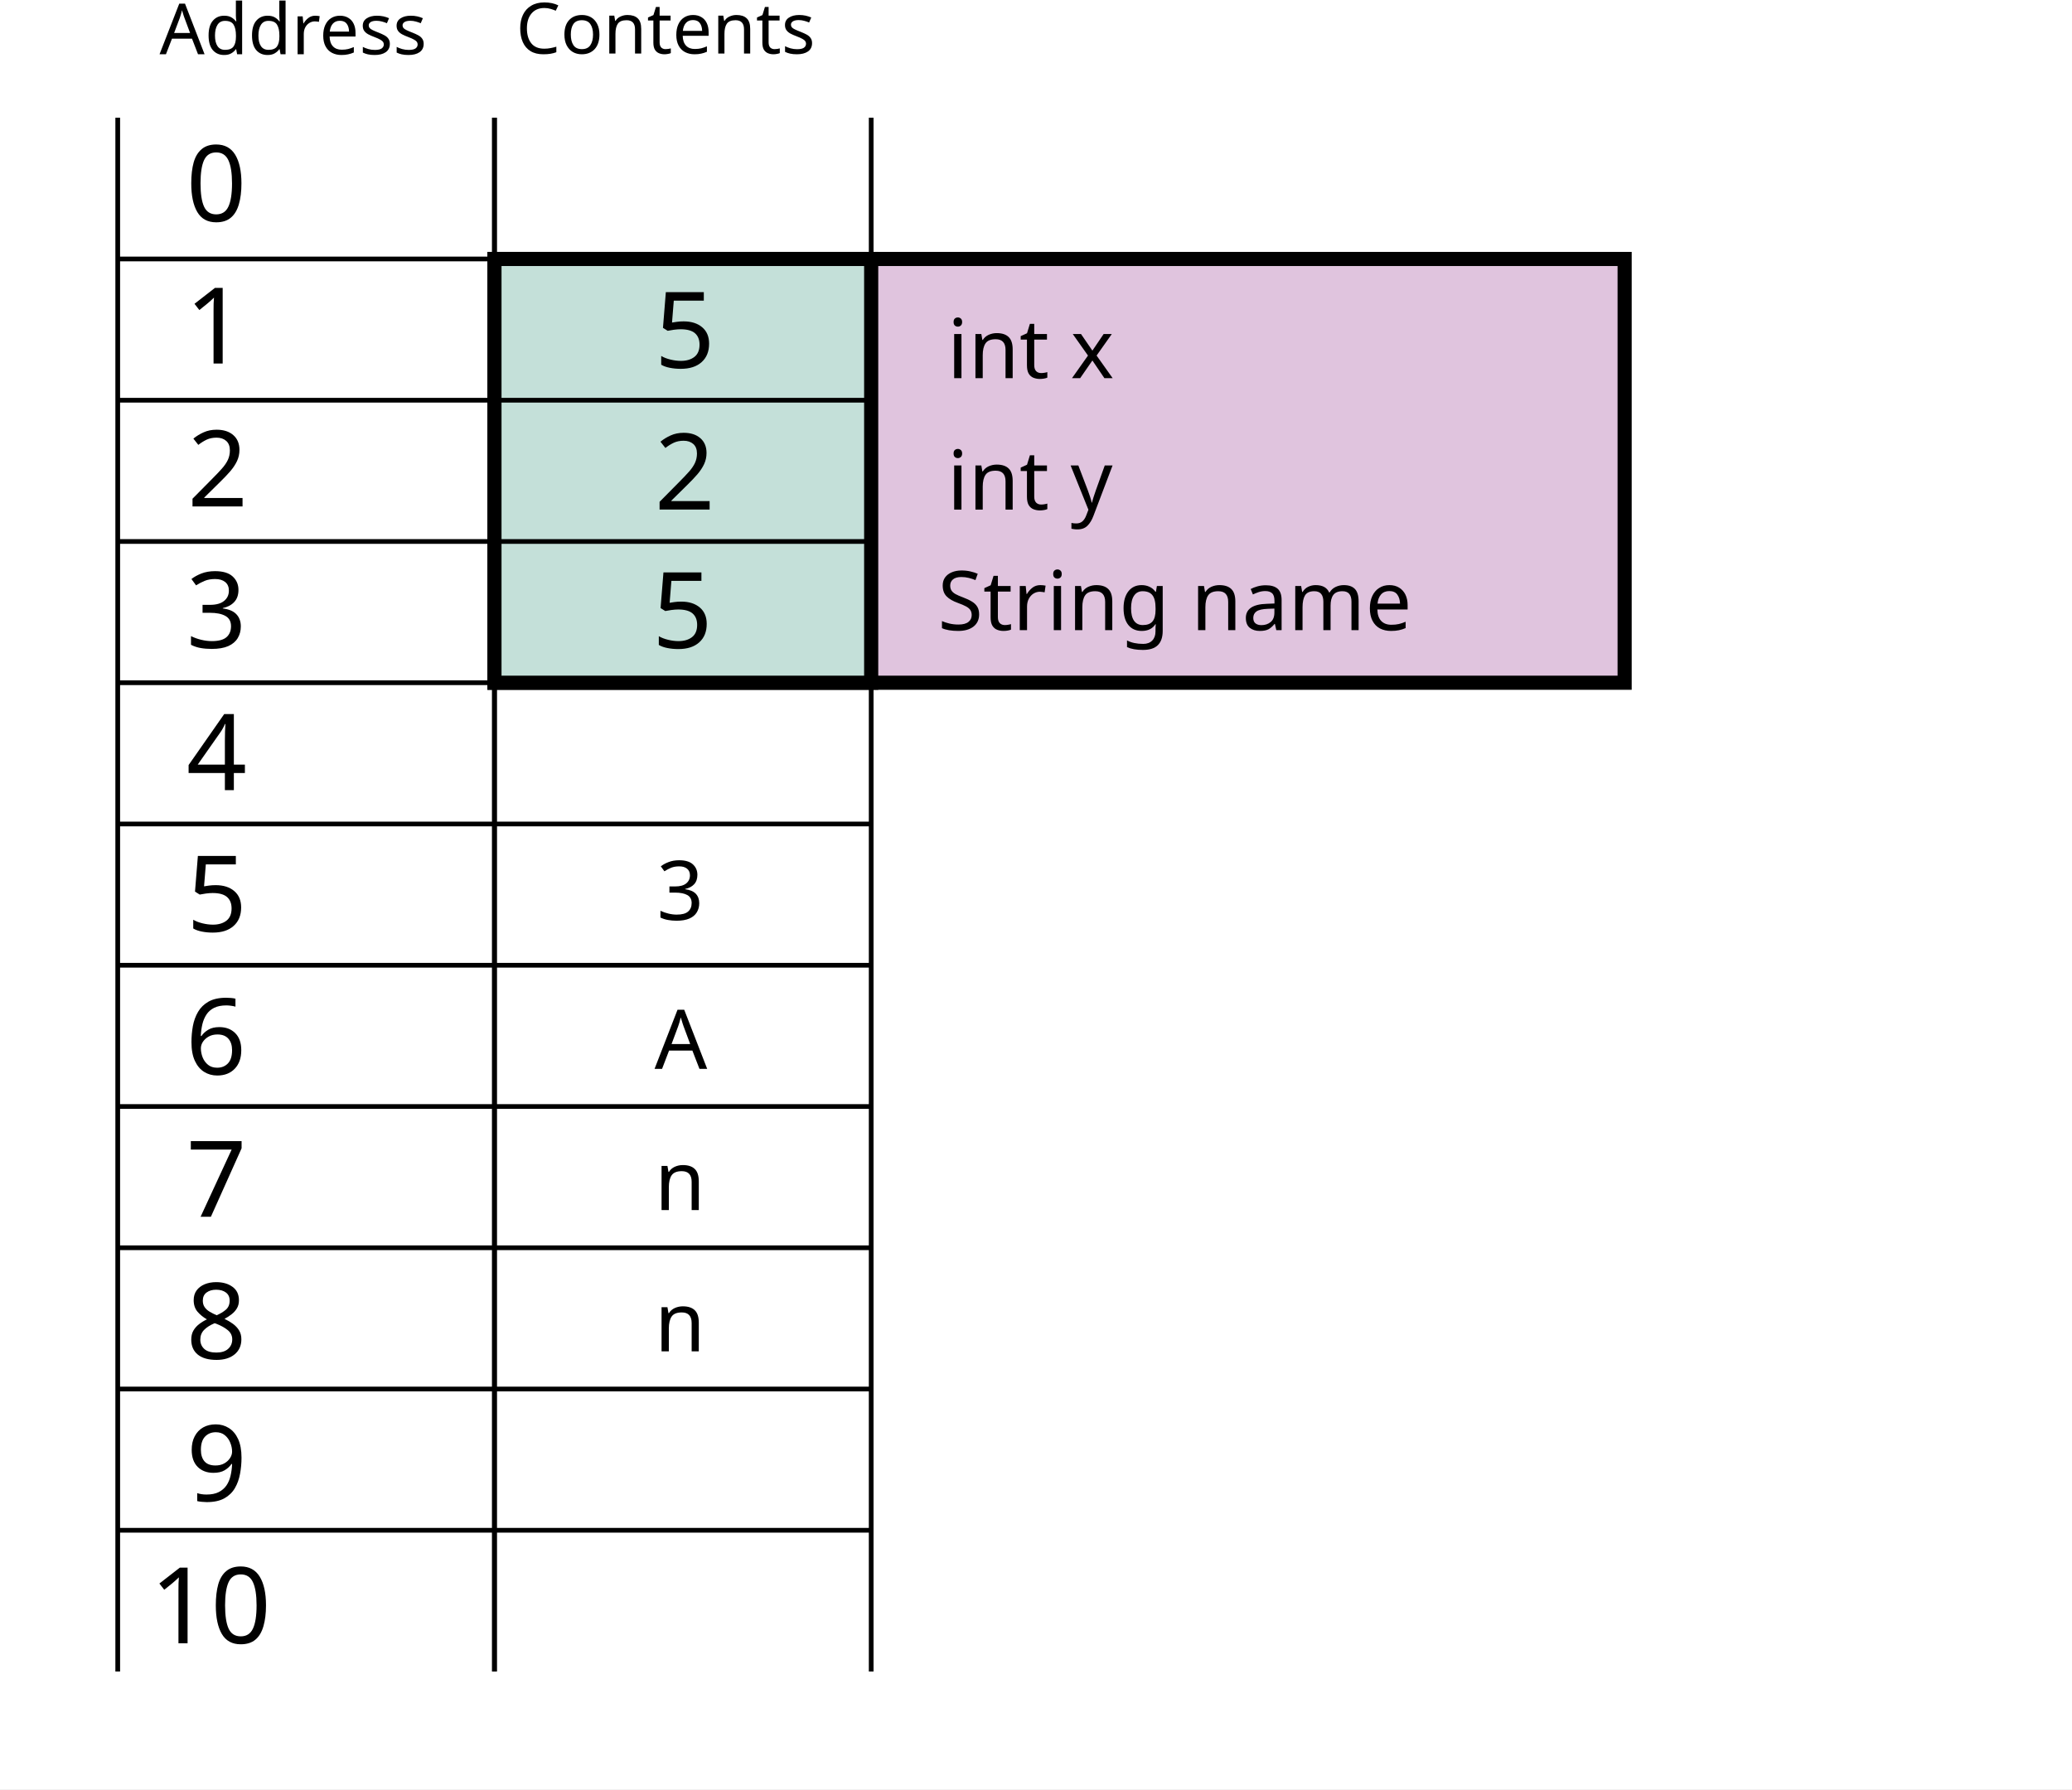
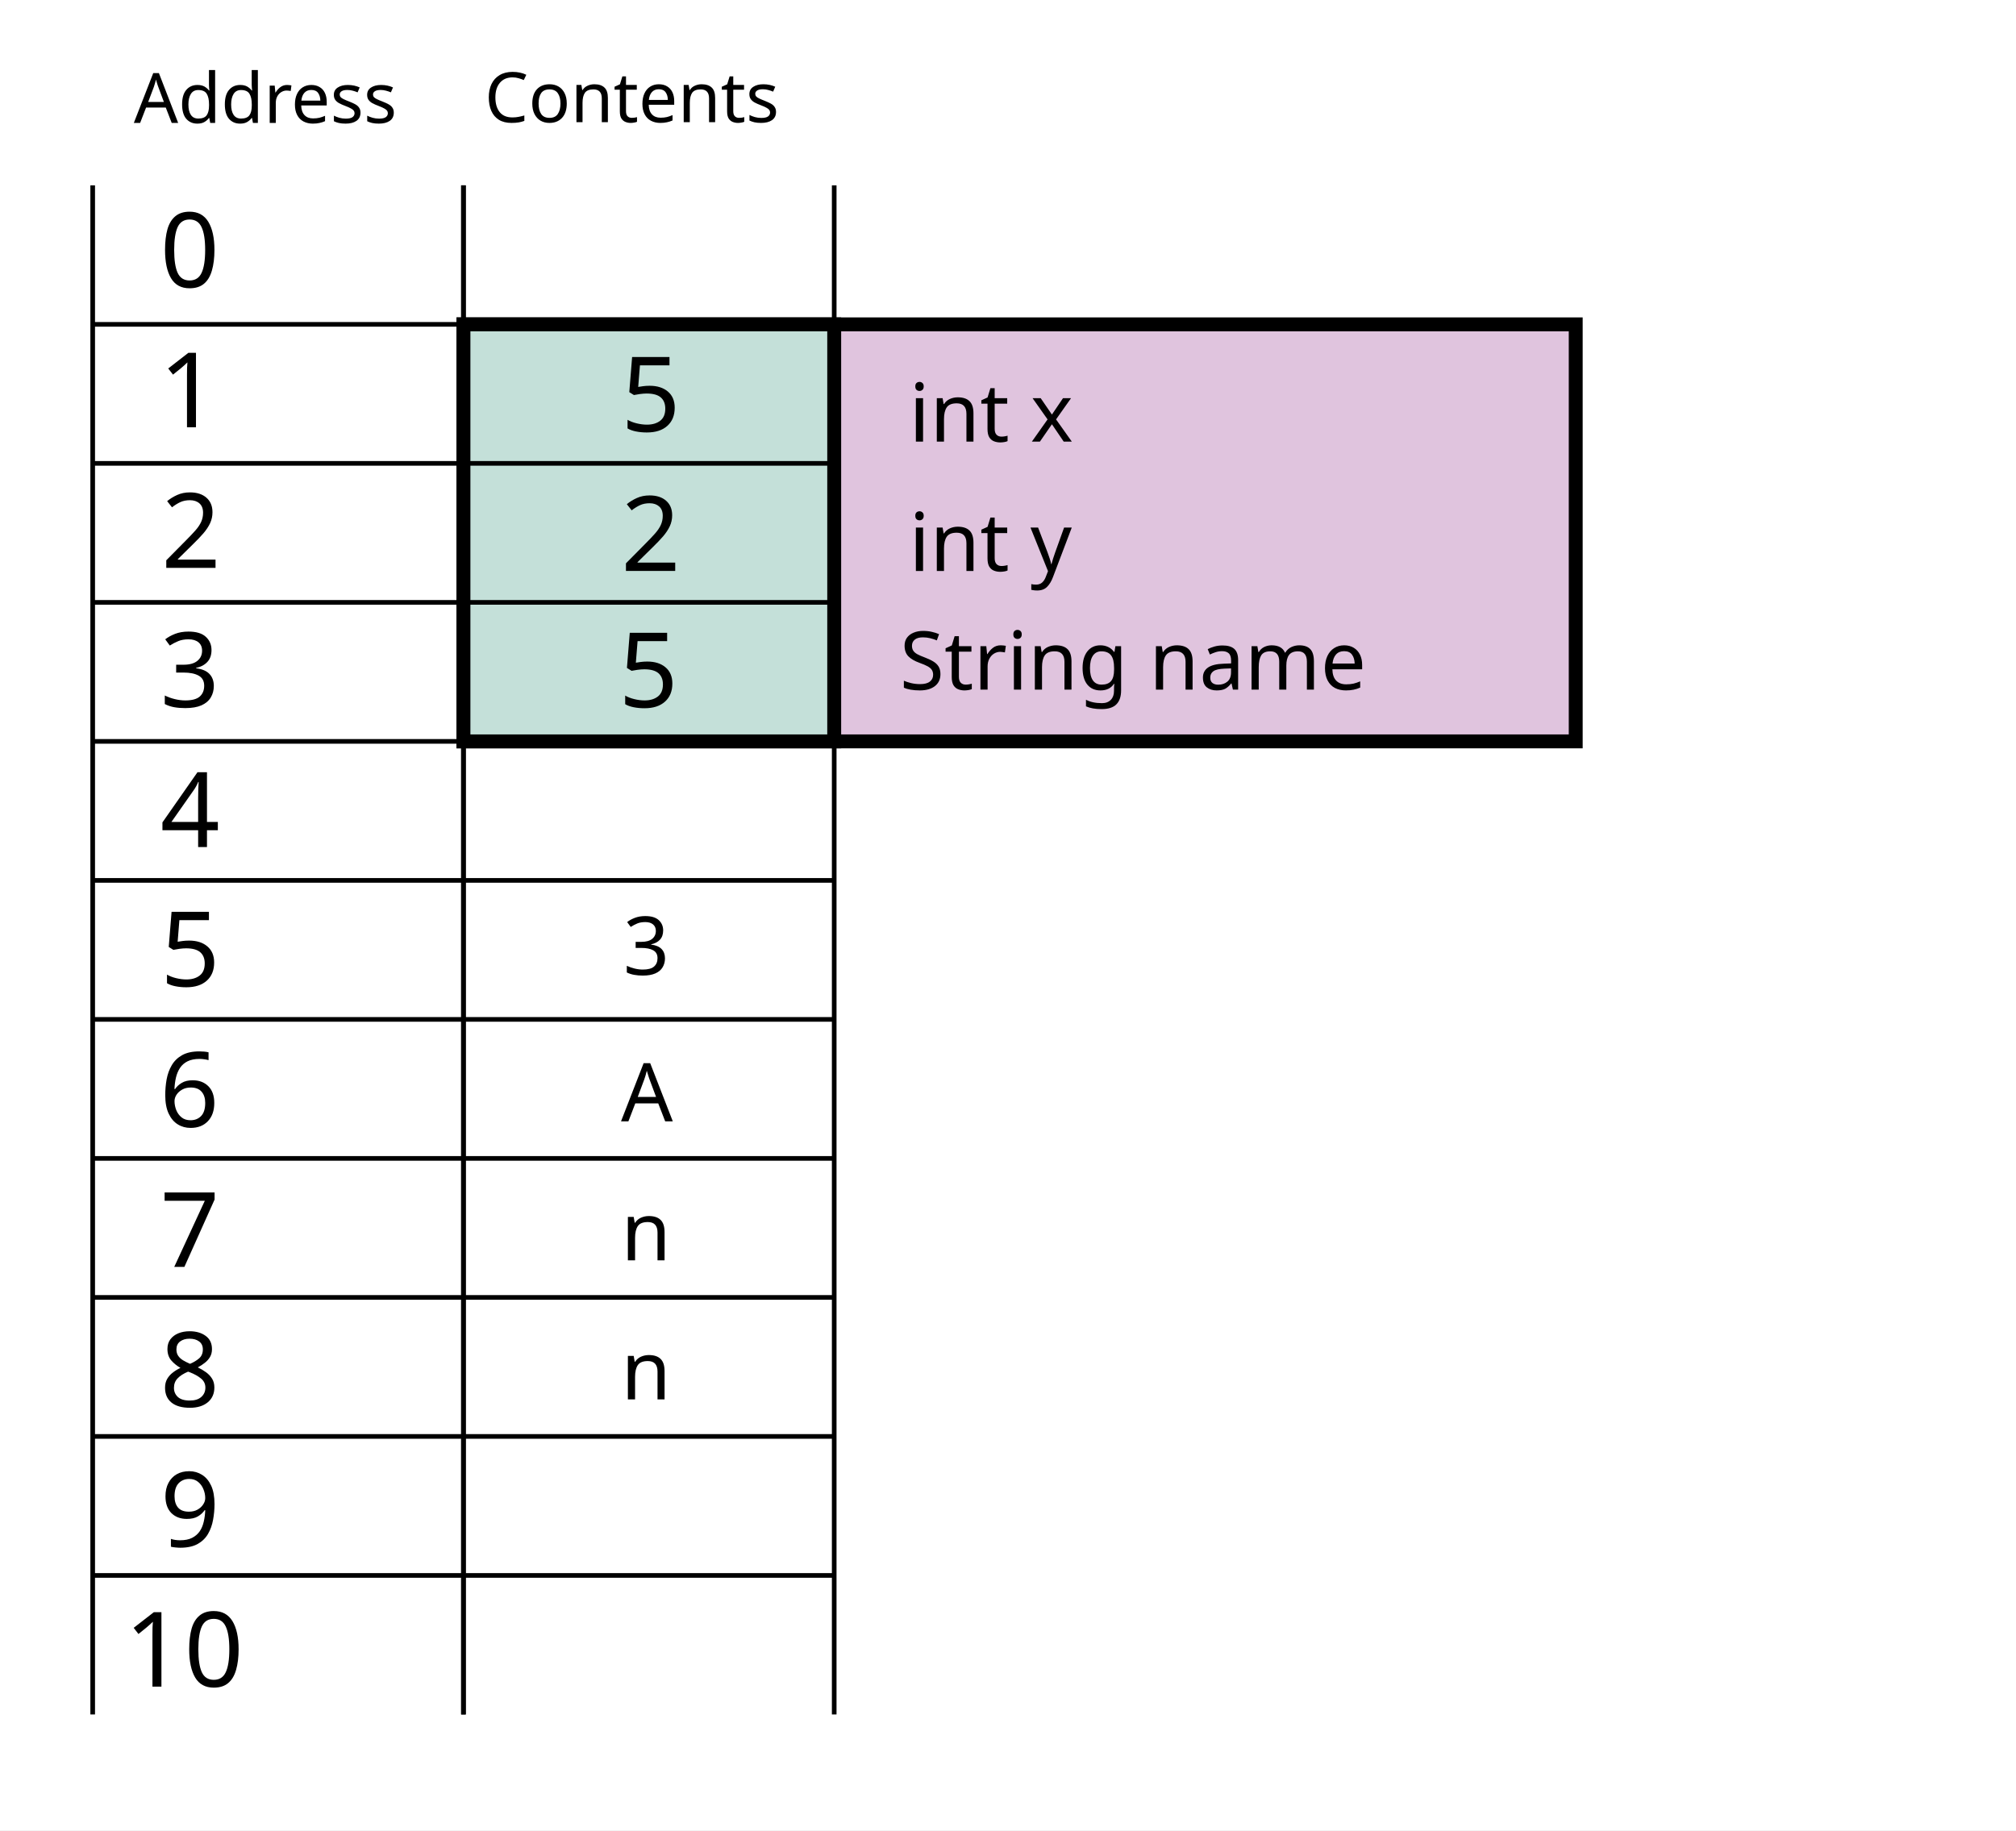
- <svg xmlns="http://www.w3.org/2000/svg" width="124.178mm" height="107.244mm" viewBox="0 0 440 380" id="svg2" version="1.1">
+ <svg xmlns="http://www.w3.org/2000/svg" width="122.767mm" height="111.478mm" viewBox="0 0 435 395" id="svg2" version="1.1">
  <defs id="defs4">
-     <marker orient="auto" refY="0.0" refX="0.0" id="Arrow1Lend" style="overflow:visible;">
-       <path id="path4302" d="M 0.0,0.0 L 5.0,-5.0 L -12.5,0.0 L 5.0,5.0 L 0.0,0.0 z " style="fill-rule:evenodd;stroke:#000000;stroke-width:1.0pt;" transform="scale(0.8) rotate(180) translate(12.5,0)" />
+     <marker orient="auto" refY="0" refX="0" id="Arrow1Lend" style="overflow:visible">
+       <path id="path4302" d="M 0,0 5,-5 -12.5,0 5,5 0,0 Z" style="fill-rule:evenodd;stroke:#000000;stroke-width:1pt" transform="matrix(-0.8,0,0,-0.8,-10,0)" />
    </marker>
-     <marker style="overflow:visible;" id="marker8276" refX="0.0" refY="0.0" orient="auto">
-       <path transform="scale(0.4) rotate(180) translate(10,0)" style="fill-rule:evenodd;stroke:#000000;stroke-width:1pt;stroke-opacity:1;fill:#000000;fill-opacity:1" d="M 0.0,0.0 L 5.0,-5.0 L -12.5,0.0 L 5.0,5.0 L 0.0,0.0 z " id="path8278" />
+     <marker style="overflow:visible" id="marker8276" refX="0" refY="0" orient="auto">
+       <path transform="matrix(-0.4,0,0,-0.4,-4,0)" style="fill:#000000;fill-opacity:1;fill-rule:evenodd;stroke:#000000;stroke-width:1pt;stroke-opacity:1" d="M 0,0 5,-5 -12.5,0 5,5 0,0 Z" id="path8278" />
    </marker>
-     <marker style="overflow:visible;" id="marker8236" refX="0.0" refY="0.0" orient="auto">
-       <path transform="scale(0.4) rotate(180) translate(10,0)" style="fill-rule:evenodd;stroke:#000000;stroke-width:1pt;stroke-opacity:1;fill:#000000;fill-opacity:1" d="M 0.0,0.0 L 5.0,-5.0 L -12.5,0.0 L 5.0,5.0 L 0.0,0.0 z " id="path8238" />
+     <marker style="overflow:visible" id="marker8236" refX="0" refY="0" orient="auto">
+       <path transform="matrix(-0.4,0,0,-0.4,-4,0)" style="fill:#000000;fill-opacity:1;fill-rule:evenodd;stroke:#000000;stroke-width:1pt;stroke-opacity:1" d="M 0,0 5,-5 -12.5,0 5,5 0,0 Z" id="path8238" />
    </marker>
-     <marker style="overflow:visible;" id="marker8202" refX="0.0" refY="0.0" orient="auto">
-       <path transform="scale(0.4) rotate(180) translate(10,0)" style="fill-rule:evenodd;stroke:#000000;stroke-width:1pt;stroke-opacity:1;fill:#000000;fill-opacity:1" d="M 0.0,0.0 L 5.0,-5.0 L -12.5,0.0 L 5.0,5.0 L 0.0,0.0 z " id="path8204" />
+     <marker style="overflow:visible" id="marker8202" refX="0" refY="0" orient="auto">
+       <path transform="matrix(-0.4,0,0,-0.4,-4,0)" style="fill:#000000;fill-opacity:1;fill-rule:evenodd;stroke:#000000;stroke-width:1pt;stroke-opacity:1" d="M 0,0 5,-5 -12.5,0 5,5 0,0 Z" id="path8204" />
    </marker>
-     <marker style="overflow:visible;" id="marker5409" refX="0.0" refY="0.0" orient="auto">
-       <path transform="scale(0.8) rotate(180) translate(12.5,0)" style="fill-rule:evenodd;stroke:#000000;stroke-width:1pt;stroke-opacity:1;fill:#000000;fill-opacity:1" d="M 0.0,0.0 L 5.0,-5.0 L -12.5,0.0 L 5.0,5.0 L 0.0,0.0 z " id="path5411" />
+     <marker style="overflow:visible" id="marker5409" refX="0" refY="0" orient="auto">
+       <path transform="matrix(-0.8,0,0,-0.8,-10,0)" style="fill:#000000;fill-opacity:1;fill-rule:evenodd;stroke:#000000;stroke-width:1pt;stroke-opacity:1" d="M 0,0 5,-5 -12.5,0 5,5 0,0 Z" id="path5411" />
    </marker>
  </defs>
-   <g id="layer1" transform="translate(65,-47.36225)">
-     <rect style="opacity:1;fill:#ffffff;fill-opacity:1;stroke:none;stroke-width:2.425;stroke-miterlimit:10;stroke-dasharray:none;stroke-opacity:1" id="rect4155" width="440" height="380" x="-65" y="47.362" />
+   <g id="layer1" transform="translate(60,-32.36234)">
+     <rect style="opacity:1;fill:#ffffff;fill-opacity:1;stroke:none;stroke-width:2.425;stroke-miterlimit:10;stroke-dasharray:none;stroke-opacity:1" id="rect4155" width="435" height="395" x="-60" y="32.362" />
    <rect style="color:#000000;clip-rule:nonzero;display:inline;overflow:visible;visibility:visible;opacity:1;isolation:auto;mix-blend-mode:normal;color-interpolation:sRGB;color-interpolation-filters:linearRGB;solid-color:#000000;solid-opacity:1;fill:#e0c4de;fill-opacity:1;fill-rule:nonzero;stroke:#000000;stroke-width:3;stroke-linecap:butt;stroke-linejoin:miter;stroke-miterlimit:4;stroke-dasharray:none;stroke-dashoffset:0;stroke-opacity:1;color-rendering:auto;image-rendering:auto;shape-rendering:auto;text-rendering:auto;enable-background:accumulate" id="rect4497" width="240" height="90" x="40" y="102.362" />
    <path style="fill:none;fill-rule:evenodd;stroke:#000000;stroke-width:1px;stroke-linecap:butt;stroke-linejoin:miter;stroke-opacity:1" d="M 40,72.362 40,402.362" id="path4153" />
    <path style="fill:none;fill-rule:evenodd;stroke:#000000;stroke-width:1px;stroke-linecap:butt;stroke-linejoin:miter;stroke-opacity:1" d="m 40,102.362 80,0" id="path4184" />
    <path style="fill:none;fill-rule:evenodd;stroke:#000000;stroke-width:1px;stroke-linecap:butt;stroke-linejoin:miter;stroke-opacity:1" d="M 120,72.362 120,402.362" id="path4186" />
    <rect style="opacity:1;fill:#c4e0d9;fill-opacity:1;stroke:#000000;stroke-width:3;stroke-miterlimit:4;stroke-dasharray:none;stroke-opacity:1" id="rect4316" width="80" height="90" x="40" y="102.362" />
    <path style="fill:none;fill-rule:evenodd;stroke:#000000;stroke-width:1px;stroke-linecap:butt;stroke-linejoin:miter;stroke-opacity:1" d="m 40,192.362 80,0" id="path4184-3" />
    <path style="fill:none;fill-rule:evenodd;stroke:#000000;stroke-width:1px;stroke-linecap:butt;stroke-linejoin:miter;stroke-opacity:1" d="m 40,342.362 80,0" id="path4184-8" />
    <path style="fill:none;fill-rule:evenodd;stroke:#000000;stroke-width:1px;stroke-linecap:butt;stroke-linejoin:miter;stroke-opacity:1" d="m 40,312.362 80,0" id="path4184-6" />
    <path style="fill:none;fill-rule:evenodd;stroke:#000000;stroke-width:1px;stroke-linecap:butt;stroke-linejoin:miter;stroke-opacity:1" d="m 40,282.362 80,0" id="path4184-0" />
    <path style="fill:none;fill-rule:evenodd;stroke:#000000;stroke-width:1px;stroke-linecap:butt;stroke-linejoin:miter;stroke-opacity:1" d="m 40,132.362 80,0" id="path4184-4" />
    <path style="fill:none;fill-rule:evenodd;stroke:#000000;stroke-width:1px;stroke-linecap:butt;stroke-linejoin:miter;stroke-opacity:1" d="m 40,222.362 80,0" id="path4184-8-8" />
    <path style="fill:none;fill-rule:evenodd;stroke:#000000;stroke-width:1px;stroke-linecap:butt;stroke-linejoin:miter;stroke-opacity:1" d="m 40,372.362 80,0" id="path4184-8-88" />
    <path style="fill:none;fill-rule:evenodd;stroke:#000000;stroke-width:1px;stroke-linecap:butt;stroke-linejoin:miter;stroke-opacity:1" d="m 40,162.362 80,0" id="path4184-4-9" />
    <path style="fill:none;fill-rule:evenodd;stroke:#000000;stroke-width:1px;stroke-linecap:butt;stroke-linejoin:miter;stroke-opacity:1" d="m 40,252.362 80,0" id="path4184-8-8-7" />
    <text xml:space="preserve" style="font-style:normal;font-weight:normal;font-size:22.5px;line-height:125%;font-family:sans-serif;text-align:start;letter-spacing:0px;word-spacing:0px;writing-mode:lr-tb;text-anchor:start;fill:#000000;fill-opacity:1;stroke:none;stroke-width:1px;stroke-linecap:butt;stroke-linejoin:miter;stroke-opacity:1" x="73.989" y="125.473" id="text4290">
      <tspan id="tspan4292" x="73.989" y="125.473">5</tspan>
    </text>
    <text xml:space="preserve" style="font-style:normal;font-weight:normal;font-size:22.5px;line-height:125%;font-family:sans-serif;text-align:start;letter-spacing:0px;word-spacing:0px;writing-mode:lr-tb;text-anchor:start;fill:#000000;fill-opacity:1;stroke:none;stroke-width:1px;stroke-linecap:butt;stroke-linejoin:miter;stroke-opacity:1" x="73.989" y="155.578" id="text4294">
      <tspan id="tspan4296" x="73.989" y="155.578">2</tspan>
    </text>
    <text xml:space="preserve" style="font-style:normal;font-weight:normal;font-size:22.5px;line-height:125%;font-family:sans-serif;text-align:start;letter-spacing:0px;word-spacing:0px;writing-mode:lr-tb;text-anchor:start;fill:#000000;fill-opacity:1;stroke:none;stroke-width:1px;stroke-linecap:butt;stroke-linejoin:miter;stroke-opacity:1" x="73.481" y="184.992" id="text4298">
      <tspan id="tspan4300" x="73.481" y="184.992">5</tspan>
    </text>
    <g transform="translate(-80,2.8926105e-5)" id="g4302-9">
      <path id="path4153-6" d="M 40,72.362 40,402.362" style="fill:none;fill-rule:evenodd;stroke:#000000;stroke-width:1px;stroke-linecap:butt;stroke-linejoin:miter;stroke-opacity:1" />
      <path id="path4184-43" d="m 40,102.362 80,0" style="fill:none;fill-rule:evenodd;stroke:#000000;stroke-width:1px;stroke-linecap:butt;stroke-linejoin:miter;stroke-opacity:1" />
      <path id="path4186-3" d="M 120,72.362 120,402.362" style="fill:none;fill-rule:evenodd;stroke:#000000;stroke-width:1px;stroke-linecap:butt;stroke-linejoin:miter;stroke-opacity:1" />
      <path id="path4184-3-3" d="m 40,192.362 80,0" style="fill:none;fill-rule:evenodd;stroke:#000000;stroke-width:1px;stroke-linecap:butt;stroke-linejoin:miter;stroke-opacity:1" />
      <path id="path4184-8-86" d="m 40,342.362 80,0" style="fill:none;fill-rule:evenodd;stroke:#000000;stroke-width:1px;stroke-linecap:butt;stroke-linejoin:miter;stroke-opacity:1" />
      <path id="path4184-6-0" d="m 40,312.362 80,0" style="fill:none;fill-rule:evenodd;stroke:#000000;stroke-width:1px;stroke-linecap:butt;stroke-linejoin:miter;stroke-opacity:1" />
      <path id="path4184-0-4" d="m 40,282.362 80,0" style="fill:none;fill-rule:evenodd;stroke:#000000;stroke-width:1px;stroke-linecap:butt;stroke-linejoin:miter;stroke-opacity:1" />
      <path id="path4184-4-8" d="m 40,132.362 80,0" style="fill:none;fill-rule:evenodd;stroke:#000000;stroke-width:1px;stroke-linecap:butt;stroke-linejoin:miter;stroke-opacity:1" />
      <path id="path4184-8-8-8" d="m 40,222.362 80,0" style="fill:none;fill-rule:evenodd;stroke:#000000;stroke-width:1px;stroke-linecap:butt;stroke-linejoin:miter;stroke-opacity:1" />
      <path id="path4184-8-88-8" d="m 40,372.362 80,0" style="fill:none;fill-rule:evenodd;stroke:#000000;stroke-width:1px;stroke-linecap:butt;stroke-linejoin:miter;stroke-opacity:1" />
      <path id="path4184-4-9-9" d="m 40,162.362 80,0" style="fill:none;fill-rule:evenodd;stroke:#000000;stroke-width:1px;stroke-linecap:butt;stroke-linejoin:miter;stroke-opacity:1" />
      <path id="path4184-8-8-7-7" d="m 40,252.362 80,0" style="fill:none;fill-rule:evenodd;stroke:#000000;stroke-width:1px;stroke-linecap:butt;stroke-linejoin:miter;stroke-opacity:1" />
    </g>
    <text xml:space="preserve" style="font-style:normal;font-weight:normal;font-size:22.5px;line-height:125%;font-family:sans-serif;text-align:start;letter-spacing:0px;word-spacing:0px;writing-mode:lr-tb;text-anchor:start;fill:#000000;fill-opacity:1;stroke:none;stroke-width:1px;stroke-linecap:butt;stroke-linejoin:miter;stroke-opacity:1" x="-25.496" y="94.362" id="text4207">
      <tspan id="tspan4209" x="-25.496" y="94.362">0</tspan>
    </text>
    <text xml:space="preserve" style="font-style:normal;font-weight:normal;font-size:22.5px;line-height:125%;font-family:sans-serif;text-align:start;letter-spacing:0px;word-spacing:0px;writing-mode:lr-tb;text-anchor:start;fill:#000000;fill-opacity:1;stroke:none;stroke-width:1px;stroke-linecap:butt;stroke-linejoin:miter;stroke-opacity:1" x="-25.699" y="124.573" id="text4211">
      <tspan id="tspan4213" x="-25.699" y="124.573">1</tspan>
    </text>
    <text xml:space="preserve" style="font-style:normal;font-weight:normal;font-size:22.5px;line-height:125%;font-family:sans-serif;text-align:start;letter-spacing:0px;word-spacing:0px;writing-mode:lr-tb;text-anchor:start;fill:#000000;fill-opacity:1;stroke:none;stroke-width:1px;stroke-linecap:butt;stroke-linejoin:miter;stroke-opacity:1" x="-25.199" y="154.922" id="text4215">
      <tspan id="tspan4217" x="-25.199" y="154.922">2</tspan>
    </text>
    <text xml:space="preserve" style="font-style:normal;font-weight:normal;font-size:22.5px;line-height:125%;font-family:sans-serif;text-align:start;letter-spacing:0px;word-spacing:0px;writing-mode:lr-tb;text-anchor:start;fill:#000000;fill-opacity:1;stroke:none;stroke-width:1px;stroke-linecap:butt;stroke-linejoin:miter;stroke-opacity:1" x="-25.458" y="184.962" id="text4219">
      <tspan id="tspan4221" x="-25.458" y="184.962">3</tspan>
    </text>
    <text xml:space="preserve" style="font-style:normal;font-weight:normal;font-size:22.5px;line-height:125%;font-family:sans-serif;text-align:start;letter-spacing:0px;word-spacing:0px;writing-mode:lr-tb;text-anchor:start;fill:#000000;fill-opacity:1;stroke:none;stroke-width:1px;stroke-linecap:butt;stroke-linejoin:miter;stroke-opacity:1" x="-25.419" y="215.173" id="text4223">
      <tspan id="tspan4225" x="-25.419" y="215.173">4</tspan>
    </text>
    <text xml:space="preserve" style="font-style:normal;font-weight:normal;font-size:22.5px;line-height:125%;font-family:sans-serif;text-align:start;letter-spacing:0px;word-spacing:0px;writing-mode:lr-tb;text-anchor:start;fill:#000000;fill-opacity:1;stroke:none;stroke-width:1px;stroke-linecap:butt;stroke-linejoin:miter;stroke-opacity:1" x="-25.386" y="245.214" id="text4227">
      <tspan id="tspan4229" x="-25.386" y="245.214">5</tspan>
    </text>
    <text xml:space="preserve" style="font-style:normal;font-weight:normal;font-size:22.5px;line-height:125%;font-family:sans-serif;text-align:start;letter-spacing:0px;word-spacing:0px;writing-mode:lr-tb;text-anchor:start;fill:#000000;fill-opacity:1;stroke:none;stroke-width:1px;stroke-linecap:butt;stroke-linejoin:miter;stroke-opacity:1" x="-25.578" y="275.562" id="text4231">
      <tspan id="tspan4233" x="-25.578" y="275.562">6</tspan>
    </text>
    <text xml:space="preserve" style="font-style:normal;font-weight:normal;font-size:22.5px;line-height:125%;font-family:sans-serif;text-align:start;letter-spacing:0px;word-spacing:0px;writing-mode:lr-tb;text-anchor:start;fill:#000000;fill-opacity:1;stroke:none;stroke-width:1px;stroke-linecap:butt;stroke-linejoin:miter;stroke-opacity:1" x="-25.463" y="305.773" id="text4235">
      <tspan id="tspan4237" x="-25.463" y="305.773">7</tspan>
    </text>
    <text xml:space="preserve" style="font-style:normal;font-weight:normal;font-size:22.5px;line-height:125%;font-family:sans-serif;text-align:start;letter-spacing:0px;word-spacing:0px;writing-mode:lr-tb;text-anchor:start;fill:#000000;fill-opacity:1;stroke:none;stroke-width:1px;stroke-linecap:butt;stroke-linejoin:miter;stroke-opacity:1" x="-25.496" y="335.962" id="text4239">
      <tspan id="tspan4241" x="-25.496" y="335.962">8</tspan>
    </text>
    <text xml:space="preserve" style="font-style:normal;font-weight:normal;font-size:22.5px;line-height:125%;font-family:sans-serif;text-align:start;letter-spacing:0px;word-spacing:0px;writing-mode:lr-tb;text-anchor:start;fill:#000000;fill-opacity:1;stroke:none;stroke-width:1px;stroke-linecap:butt;stroke-linejoin:miter;stroke-opacity:1" x="-25.419" y="366.162" id="text4243">
      <tspan id="tspan4245" x="-25.419" y="366.162">9</tspan>
    </text>
    <text xml:space="preserve" style="font-style:normal;font-weight:normal;font-size:22.5px;line-height:125%;font-family:sans-serif;text-align:start;letter-spacing:0px;word-spacing:0px;writing-mode:lr-tb;text-anchor:start;fill:#000000;fill-opacity:1;stroke:none;stroke-width:1px;stroke-linecap:butt;stroke-linejoin:miter;stroke-opacity:1" x="-33.154" y="396.362" id="text4247">
      <tspan id="tspan4249" x="-33.154" y="396.362">10</tspan>
    </text>
    <text xml:space="preserve" style="font-style:normal;font-weight:normal;font-size:22.5px;line-height:125%;font-family:sans-serif;text-align:start;letter-spacing:0px;word-spacing:0px;writing-mode:lr-tb;text-anchor:start;fill:#000000;fill-opacity:1;stroke:none;stroke-width:1px;stroke-linecap:butt;stroke-linejoin:miter;stroke-opacity:1" x="136.141" y="127.671" id="text4203">
      <tspan id="tspan4205" x="136.141" y="127.671" style="font-size:17.5px">int x</tspan>
    </text>
    <text xml:space="preserve" style="font-style:normal;font-weight:normal;font-size:22.5px;line-height:125%;font-family:sans-serif;text-align:start;letter-spacing:0px;word-spacing:0px;writing-mode:lr-tb;text-anchor:start;fill:#000000;fill-opacity:1;stroke:none;stroke-width:1px;stroke-linecap:butt;stroke-linejoin:miter;stroke-opacity:1" x="136.141" y="155.595" id="text4208">
      <tspan id="tspan4210" x="136.141" y="155.595" style="font-size:17.5px">int y</tspan>
    </text>
    <text xml:space="preserve" style="font-style:normal;font-weight:normal;font-size:22.5px;line-height:125%;font-family:sans-serif;text-align:start;letter-spacing:0px;word-spacing:0px;writing-mode:lr-tb;text-anchor:start;fill:#000000;fill-opacity:1;stroke:none;stroke-width:1px;stroke-linecap:butt;stroke-linejoin:miter;stroke-opacity:1" x="134.141" y="181.19" id="text4212">
      <tspan id="tspan4214" x="134.141" y="181.19" style="font-size:17.5px">String name</tspan>
    </text>
    <text xml:space="preserve" style="font-style:normal;font-weight:normal;font-size:22.5px;line-height:125%;font-family:sans-serif;text-align:start;letter-spacing:0px;word-spacing:0px;writing-mode:lr-tb;text-anchor:start;fill:#000000;fill-opacity:1;stroke:none;stroke-width:1px;stroke-linecap:butt;stroke-linejoin:miter;stroke-opacity:1" x="140" y="272.362" id="text4216">
      <tspan id="tspan4218" x="140" y="272.362" style="font-size:17.5px" />
    </text>
    <text xml:space="preserve" style="font-style:normal;font-weight:normal;font-size:22.5px;line-height:125%;font-family:sans-serif;text-align:start;letter-spacing:0px;word-spacing:0px;writing-mode:lr-tb;text-anchor:start;fill:#000000;fill-opacity:1;stroke:none;stroke-width:1px;stroke-linecap:butt;stroke-linejoin:miter;stroke-opacity:1" x="-31.123" y="58.886" id="text5887">
      <tspan id="tspan5889" x="-31.123" y="58.886" style="font-size:15px">Address</tspan>
    </text>
    <text xml:space="preserve" style="font-style:normal;font-weight:normal;font-size:22.5px;line-height:125%;font-family:sans-serif;text-align:start;letter-spacing:0px;word-spacing:0px;writing-mode:lr-tb;text-anchor:start;fill:#000000;fill-opacity:1;stroke:none;stroke-width:1px;stroke-linecap:butt;stroke-linejoin:miter;stroke-opacity:1" x="44.548" y="58.733" id="text5891">
      <tspan id="tspan5893" x="44.548" y="58.733" style="font-size:15px">Contents</tspan>
    </text>
    <text xml:space="preserve" style="font-style:normal;font-weight:normal;font-size:17.5px;line-height:125%;font-family:sans-serif;text-align:start;letter-spacing:0px;word-spacing:0px;writing-mode:lr-tb;text-anchor:start;fill:#000000;fill-opacity:1;stroke:none;stroke-width:1px;stroke-linecap:butt;stroke-linejoin:miter;stroke-opacity:1" x="74" y="274.362" id="text4587">
      <tspan id="tspan4589" x="74" y="274.362">A</tspan>
    </text>
    <text xml:space="preserve" style="font-style:normal;font-weight:normal;font-size:17.5px;line-height:125%;font-family:sans-serif;text-align:start;letter-spacing:0px;word-spacing:0px;writing-mode:lr-tb;text-anchor:start;fill:#000000;fill-opacity:1;stroke:none;stroke-width:1px;stroke-linecap:butt;stroke-linejoin:miter;stroke-opacity:1" x="74" y="304.362" id="text4591">
      <tspan id="tspan4593" x="74" y="304.362">n</tspan>
    </text>
    <text xml:space="preserve" style="font-style:normal;font-weight:normal;font-size:17.5px;line-height:125%;font-family:sans-serif;text-align:start;letter-spacing:0px;word-spacing:0px;writing-mode:lr-tb;text-anchor:start;fill:#000000;fill-opacity:1;stroke:none;stroke-width:1px;stroke-linecap:butt;stroke-linejoin:miter;stroke-opacity:1" x="74" y="334.362" id="text4595">
      <tspan id="tspan4597" x="74" y="334.362">n</tspan>
    </text>
    <text xml:space="preserve" style="font-style:normal;font-weight:normal;font-size:17.5px;line-height:125%;font-family:sans-serif;text-align:start;letter-spacing:0px;word-spacing:0px;writing-mode:lr-tb;text-anchor:start;fill:#000000;fill-opacity:1;stroke:none;stroke-width:1px;stroke-linecap:butt;stroke-linejoin:miter;stroke-opacity:1" x="74.467" y="242.733" id="text4599">
      <tspan id="tspan4601" x="74.467" y="242.733">3</tspan>
    </text>
  </g>
</svg>
